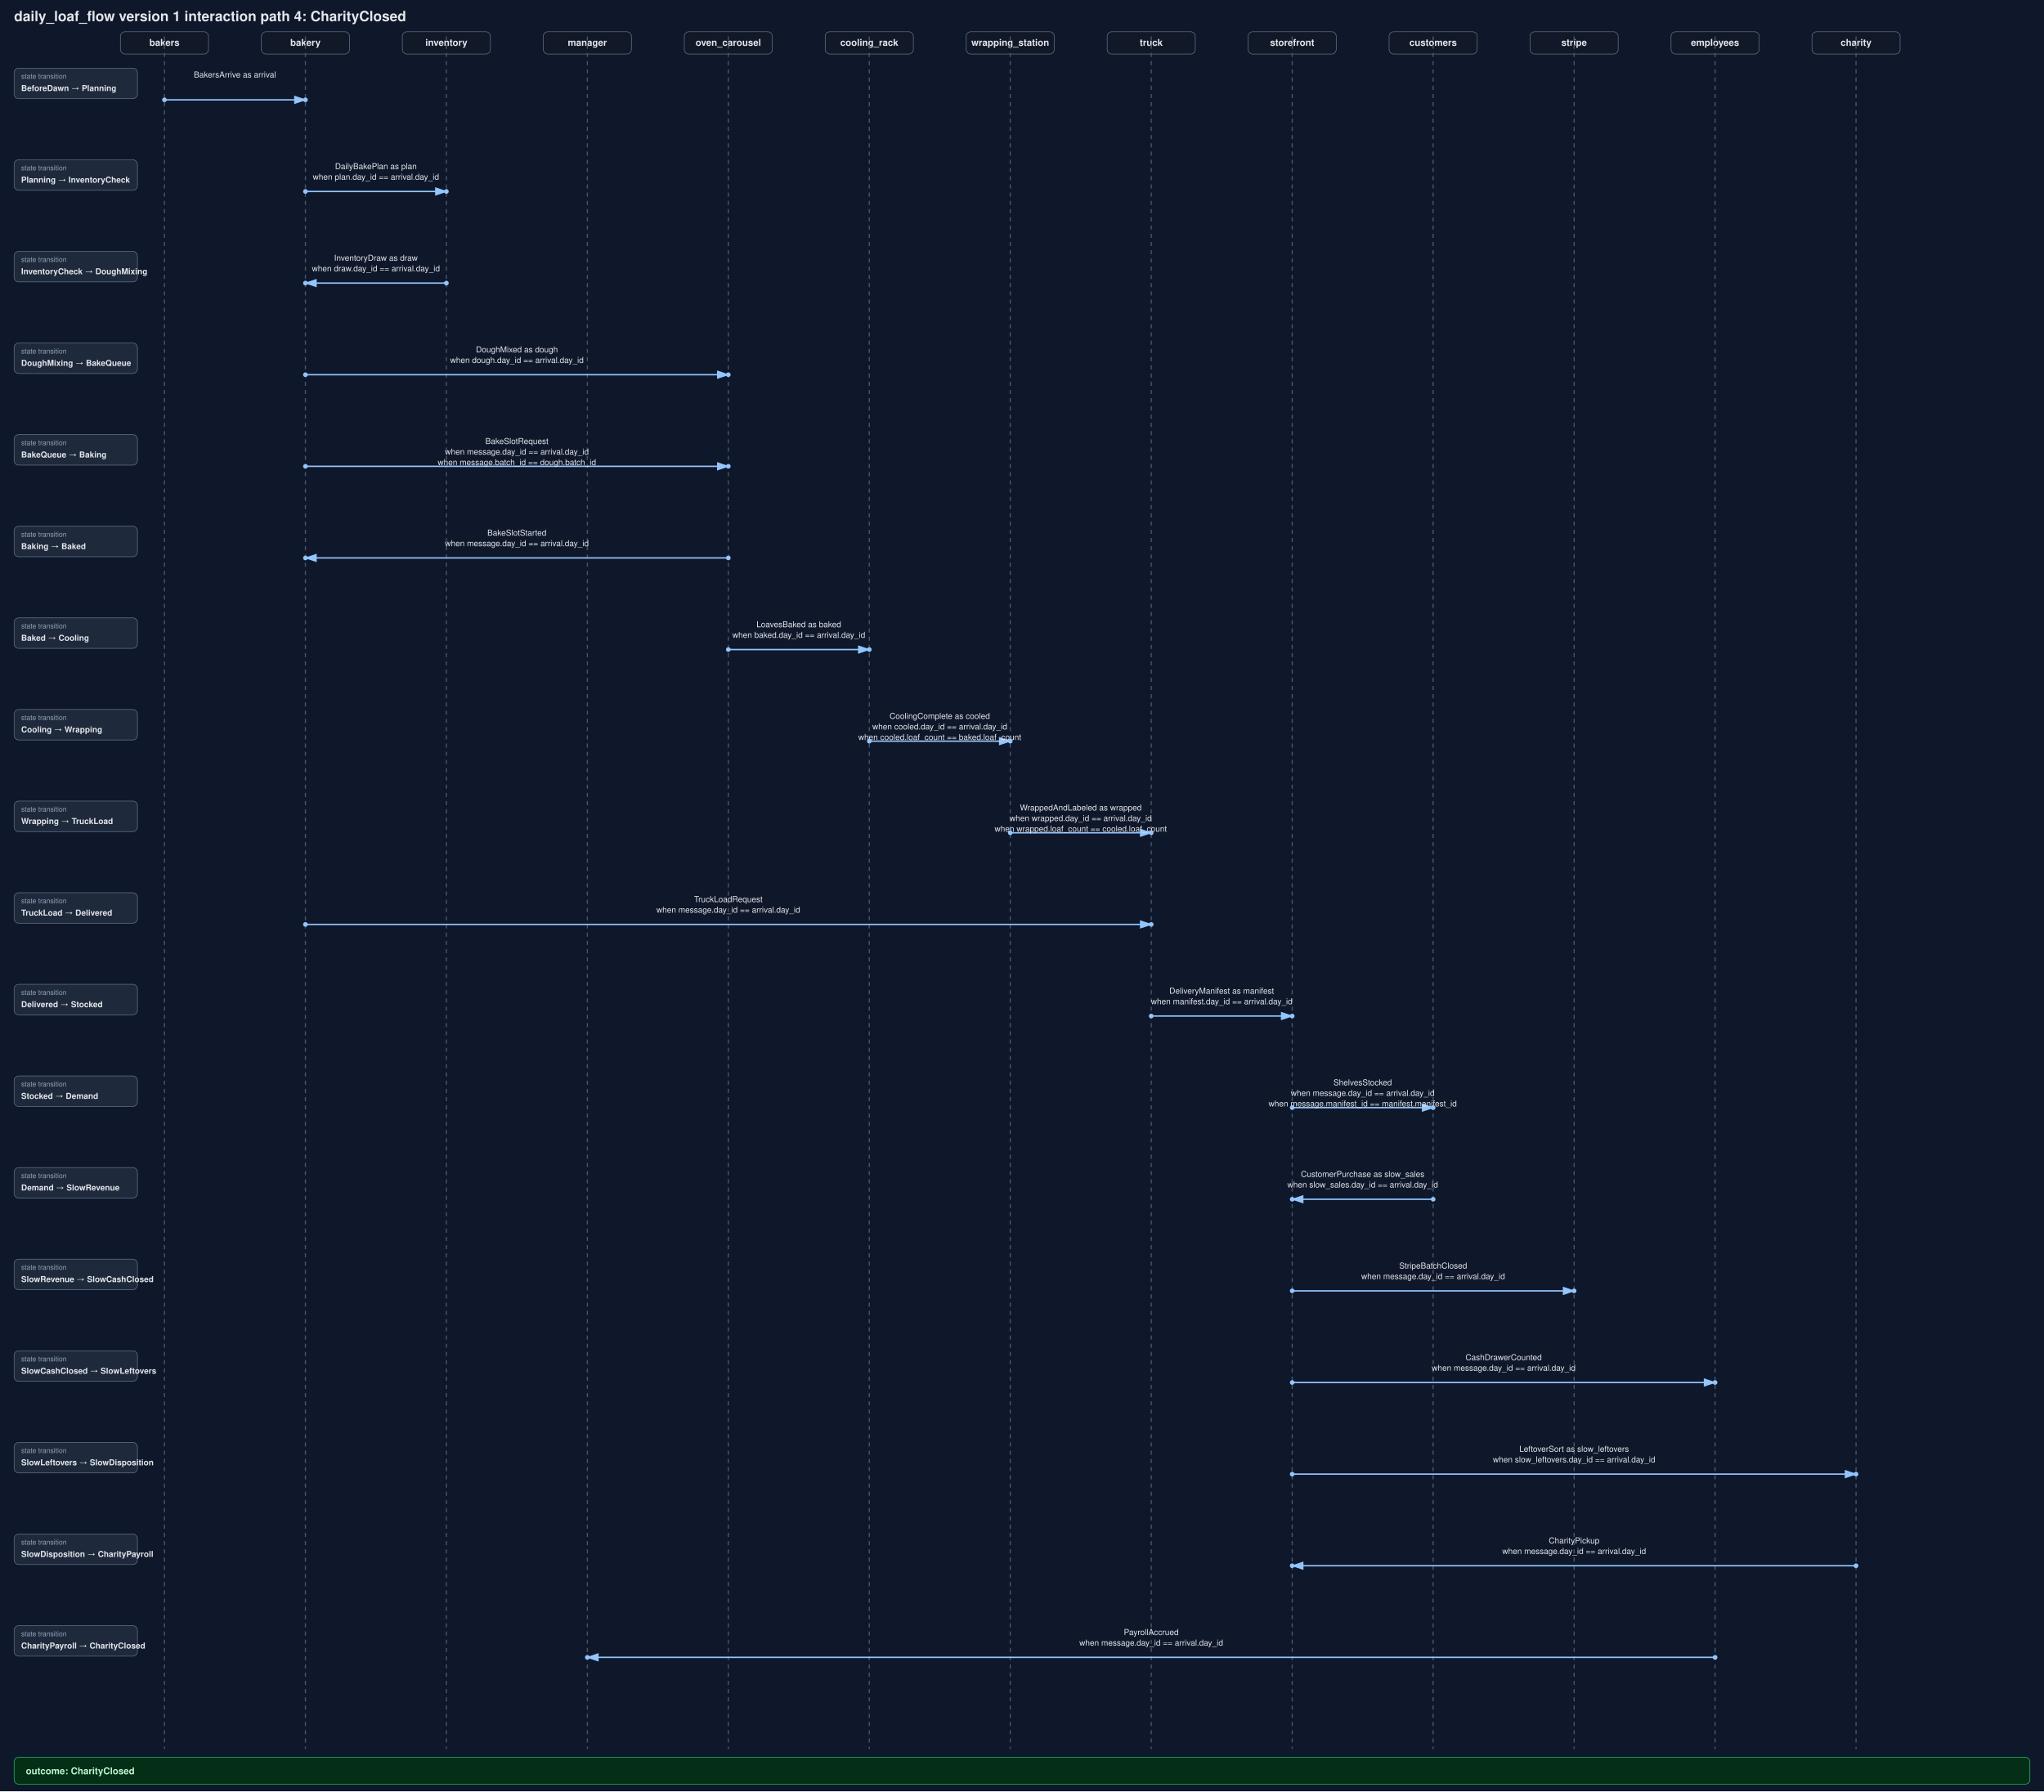
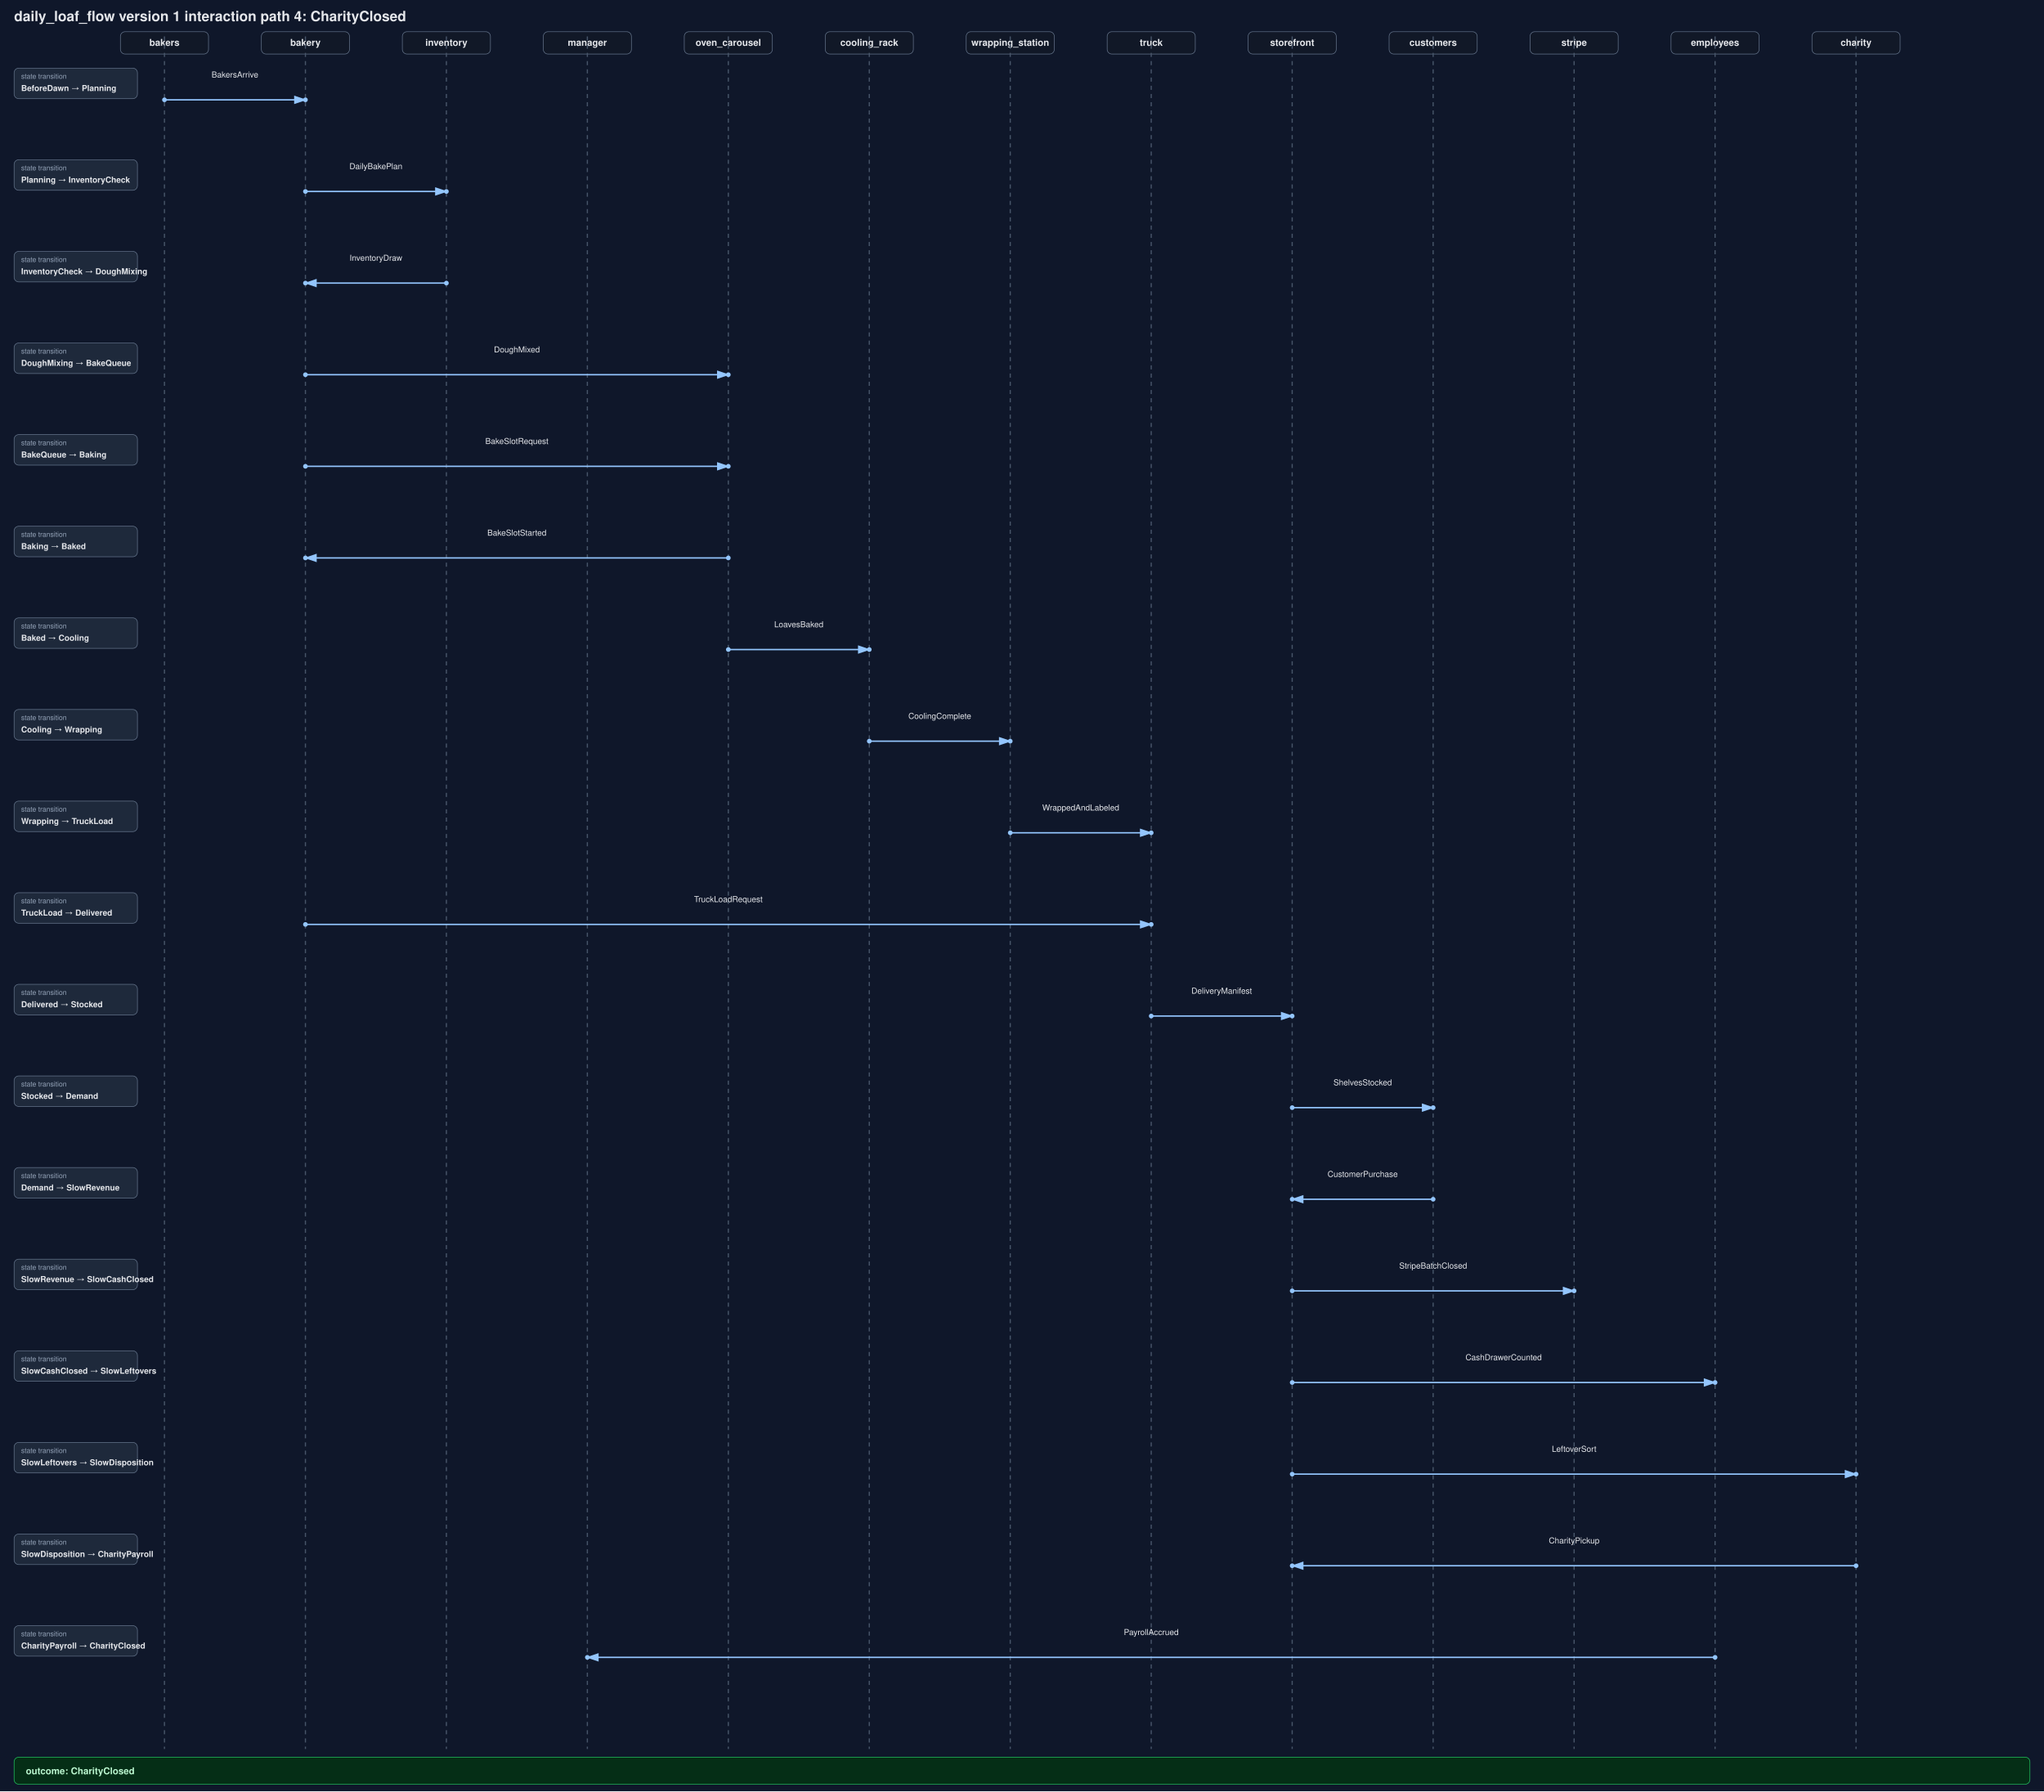
<svg xmlns="http://www.w3.org/2000/svg" width="3480" height="3050" viewBox="0 0 3480 3050">
  <defs>
    <marker id="arrow" markerWidth="10" markerHeight="10" refX="8" refY="3" orient="auto" markerUnits="strokeWidth">
      <path d="M0,0 L0,6 L9,3 z" fill="#93c5fd" />
    </marker>
  </defs>
  <rect width="100%" height="100%" fill="#0f172a" />
  <text x="24" y="36" fill="#e5e7eb" font-family="Helvetica, Arial, sans-serif" font-size="24" font-weight="700">daily_loaf_flow version 1 interaction path 4: CharityClosed</text>
  <rect x="205" y="54" width="150" height="38" rx="8" fill="#111827" stroke="#64748b" />
  <text x="280" y="78" text-anchor="middle" fill="#e5e7eb" font-family="Helvetica, Arial, sans-serif" font-size="16" font-weight="700">bakers</text>
  <line x1="280" y1="62" x2="280" y2="2978" stroke="#475569" stroke-width="2" stroke-dasharray="7 7" />
  <rect x="445" y="54" width="150" height="38" rx="8" fill="#111827" stroke="#64748b" />
  <text x="520" y="78" text-anchor="middle" fill="#e5e7eb" font-family="Helvetica, Arial, sans-serif" font-size="16" font-weight="700">bakery</text>
  <line x1="520" y1="62" x2="520" y2="2978" stroke="#475569" stroke-width="2" stroke-dasharray="7 7" />
  <rect x="685" y="54" width="150" height="38" rx="8" fill="#111827" stroke="#64748b" />
  <text x="760" y="78" text-anchor="middle" fill="#e5e7eb" font-family="Helvetica, Arial, sans-serif" font-size="16" font-weight="700">inventory</text>
  <line x1="760" y1="62" x2="760" y2="2978" stroke="#475569" stroke-width="2" stroke-dasharray="7 7" />
  <rect x="925" y="54" width="150" height="38" rx="8" fill="#111827" stroke="#64748b" />
  <text x="1000" y="78" text-anchor="middle" fill="#e5e7eb" font-family="Helvetica, Arial, sans-serif" font-size="16" font-weight="700">manager</text>
  <line x1="1000" y1="62" x2="1000" y2="2978" stroke="#475569" stroke-width="2" stroke-dasharray="7 7" />
  <rect x="1165" y="54" width="150" height="38" rx="8" fill="#111827" stroke="#64748b" />
  <text x="1240" y="78" text-anchor="middle" fill="#e5e7eb" font-family="Helvetica, Arial, sans-serif" font-size="16" font-weight="700">oven_carousel</text>
  <line x1="1240" y1="62" x2="1240" y2="2978" stroke="#475569" stroke-width="2" stroke-dasharray="7 7" />
  <rect x="1405" y="54" width="150" height="38" rx="8" fill="#111827" stroke="#64748b" />
  <text x="1480" y="78" text-anchor="middle" fill="#e5e7eb" font-family="Helvetica, Arial, sans-serif" font-size="16" font-weight="700">cooling_rack</text>
  <line x1="1480" y1="62" x2="1480" y2="2978" stroke="#475569" stroke-width="2" stroke-dasharray="7 7" />
  <rect x="1645" y="54" width="150" height="38" rx="8" fill="#111827" stroke="#64748b" />
  <text x="1720" y="78" text-anchor="middle" fill="#e5e7eb" font-family="Helvetica, Arial, sans-serif" font-size="16" font-weight="700">wrapping_station</text>
  <line x1="1720" y1="62" x2="1720" y2="2978" stroke="#475569" stroke-width="2" stroke-dasharray="7 7" />
  <rect x="1885" y="54" width="150" height="38" rx="8" fill="#111827" stroke="#64748b" />
  <text x="1960" y="78" text-anchor="middle" fill="#e5e7eb" font-family="Helvetica, Arial, sans-serif" font-size="16" font-weight="700">truck</text>
  <line x1="1960" y1="62" x2="1960" y2="2978" stroke="#475569" stroke-width="2" stroke-dasharray="7 7" />
  <rect x="2125" y="54" width="150" height="38" rx="8" fill="#111827" stroke="#64748b" />
  <text x="2200" y="78" text-anchor="middle" fill="#e5e7eb" font-family="Helvetica, Arial, sans-serif" font-size="16" font-weight="700">storefront</text>
  <line x1="2200" y1="62" x2="2200" y2="2978" stroke="#475569" stroke-width="2" stroke-dasharray="7 7" />
  <rect x="2365" y="54" width="150" height="38" rx="8" fill="#111827" stroke="#64748b" />
  <text x="2440" y="78" text-anchor="middle" fill="#e5e7eb" font-family="Helvetica, Arial, sans-serif" font-size="16" font-weight="700">customers</text>
  <line x1="2440" y1="62" x2="2440" y2="2978" stroke="#475569" stroke-width="2" stroke-dasharray="7 7" />
  <rect x="2605" y="54" width="150" height="38" rx="8" fill="#111827" stroke="#64748b" />
  <text x="2680" y="78" text-anchor="middle" fill="#e5e7eb" font-family="Helvetica, Arial, sans-serif" font-size="16" font-weight="700">stripe</text>
  <line x1="2680" y1="62" x2="2680" y2="2978" stroke="#475569" stroke-width="2" stroke-dasharray="7 7" />
  <rect x="2845" y="54" width="150" height="38" rx="8" fill="#111827" stroke="#64748b" />
  <text x="2920" y="78" text-anchor="middle" fill="#e5e7eb" font-family="Helvetica, Arial, sans-serif" font-size="16" font-weight="700">employees</text>
  <line x1="2920" y1="62" x2="2920" y2="2978" stroke="#475569" stroke-width="2" stroke-dasharray="7 7" />
  <rect x="3085" y="54" width="150" height="38" rx="8" fill="#111827" stroke="#64748b" />
  <text x="3160" y="78" text-anchor="middle" fill="#e5e7eb" font-family="Helvetica, Arial, sans-serif" font-size="16" font-weight="700">charity</text>
  <line x1="3160" y1="62" x2="3160" y2="2978" stroke="#475569" stroke-width="2" stroke-dasharray="7 7" />
  <rect x="24" y="116" width="210" height="52" rx="8" fill="#1e293b" stroke="#64748b" />
  <text x="36" y="134" fill="#94a3b8" font-family="Helvetica, Arial, sans-serif" font-size="12">state transition</text>
  <text x="36" y="155" fill="#e5e7eb" font-family="Helvetica, Arial, sans-serif" font-size="14" font-weight="700">BeforeDawn → Planning</text>
  <line x1="280" y1="170" x2="520" y2="170" stroke="#93c5fd" stroke-width="2.4" marker-end="url(#arrow)" />
-   <text x="400" y="132" text-anchor="middle" fill="#e5e7eb" font-family="Helvetica, Arial, sans-serif" font-size="14">BakersArrive as arrival</text>
+   <text x="400" y="132" text-anchor="middle" fill="#e5e7eb" font-family="Helvetica, Arial, sans-serif" font-size="14">BakersArrive</text>
  <circle cx="280" cy="170" r="4" fill="#93c5fd" />
  <circle cx="520" cy="170" r="4" fill="#93c5fd" />
  <rect x="24" y="272" width="210" height="52" rx="8" fill="#1e293b" stroke="#64748b" />
  <text x="36" y="290" fill="#94a3b8" font-family="Helvetica, Arial, sans-serif" font-size="12">state transition</text>
  <text x="36" y="311" fill="#e5e7eb" font-family="Helvetica, Arial, sans-serif" font-size="14" font-weight="700">Planning → InventoryCheck</text>
  <line x1="520" y1="326" x2="760" y2="326" stroke="#93c5fd" stroke-width="2.4" marker-end="url(#arrow)" />
-   <text x="640" y="288" text-anchor="middle" fill="#e5e7eb" font-family="Helvetica, Arial, sans-serif" font-size="14">DailyBakePlan as plan</text>
-   <text x="640" y="306" text-anchor="middle" fill="#e5e7eb" font-family="Helvetica, Arial, sans-serif" font-size="14">when plan.day_id == arrival.day_id</text>
+   <text x="640" y="288" text-anchor="middle" fill="#e5e7eb" font-family="Helvetica, Arial, sans-serif" font-size="14">DailyBakePlan</text>
  <circle cx="520" cy="326" r="4" fill="#93c5fd" />
  <circle cx="760" cy="326" r="4" fill="#93c5fd" />
  <rect x="24" y="428" width="210" height="52" rx="8" fill="#1e293b" stroke="#64748b" />
  <text x="36" y="446" fill="#94a3b8" font-family="Helvetica, Arial, sans-serif" font-size="12">state transition</text>
  <text x="36" y="467" fill="#e5e7eb" font-family="Helvetica, Arial, sans-serif" font-size="14" font-weight="700">InventoryCheck → DoughMixing</text>
  <line x1="760" y1="482" x2="520" y2="482" stroke="#93c5fd" stroke-width="2.4" marker-end="url(#arrow)" />
-   <text x="640" y="444" text-anchor="middle" fill="#e5e7eb" font-family="Helvetica, Arial, sans-serif" font-size="14">InventoryDraw as draw</text>
-   <text x="640" y="462" text-anchor="middle" fill="#e5e7eb" font-family="Helvetica, Arial, sans-serif" font-size="14">when draw.day_id == arrival.day_id</text>
+   <text x="640" y="444" text-anchor="middle" fill="#e5e7eb" font-family="Helvetica, Arial, sans-serif" font-size="14">InventoryDraw</text>
  <circle cx="760" cy="482" r="4" fill="#93c5fd" />
  <circle cx="520" cy="482" r="4" fill="#93c5fd" />
  <rect x="24" y="584" width="210" height="52" rx="8" fill="#1e293b" stroke="#64748b" />
  <text x="36" y="602" fill="#94a3b8" font-family="Helvetica, Arial, sans-serif" font-size="12">state transition</text>
  <text x="36" y="623" fill="#e5e7eb" font-family="Helvetica, Arial, sans-serif" font-size="14" font-weight="700">DoughMixing → BakeQueue</text>
  <line x1="520" y1="638" x2="1240" y2="638" stroke="#93c5fd" stroke-width="2.4" marker-end="url(#arrow)" />
-   <text x="880" y="600" text-anchor="middle" fill="#e5e7eb" font-family="Helvetica, Arial, sans-serif" font-size="14">DoughMixed as dough</text>
-   <text x="880" y="618" text-anchor="middle" fill="#e5e7eb" font-family="Helvetica, Arial, sans-serif" font-size="14">when dough.day_id == arrival.day_id</text>
+   <text x="880" y="600" text-anchor="middle" fill="#e5e7eb" font-family="Helvetica, Arial, sans-serif" font-size="14">DoughMixed</text>
  <circle cx="520" cy="638" r="4" fill="#93c5fd" />
  <circle cx="1240" cy="638" r="4" fill="#93c5fd" />
  <rect x="24" y="740" width="210" height="52" rx="8" fill="#1e293b" stroke="#64748b" />
  <text x="36" y="758" fill="#94a3b8" font-family="Helvetica, Arial, sans-serif" font-size="12">state transition</text>
  <text x="36" y="779" fill="#e5e7eb" font-family="Helvetica, Arial, sans-serif" font-size="14" font-weight="700">BakeQueue → Baking</text>
  <line x1="520" y1="794" x2="1240" y2="794" stroke="#93c5fd" stroke-width="2.4" marker-end="url(#arrow)" />
  <text x="880" y="756" text-anchor="middle" fill="#e5e7eb" font-family="Helvetica, Arial, sans-serif" font-size="14">BakeSlotRequest</text>
-   <text x="880" y="774" text-anchor="middle" fill="#e5e7eb" font-family="Helvetica, Arial, sans-serif" font-size="14">when message.day_id == arrival.day_id</text>
-   <text x="880" y="792" text-anchor="middle" fill="#e5e7eb" font-family="Helvetica, Arial, sans-serif" font-size="14">when message.batch_id == dough.batch_id</text>
  <circle cx="520" cy="794" r="4" fill="#93c5fd" />
  <circle cx="1240" cy="794" r="4" fill="#93c5fd" />
  <rect x="24" y="896" width="210" height="52" rx="8" fill="#1e293b" stroke="#64748b" />
  <text x="36" y="914" fill="#94a3b8" font-family="Helvetica, Arial, sans-serif" font-size="12">state transition</text>
  <text x="36" y="935" fill="#e5e7eb" font-family="Helvetica, Arial, sans-serif" font-size="14" font-weight="700">Baking → Baked</text>
  <line x1="1240" y1="950" x2="520" y2="950" stroke="#93c5fd" stroke-width="2.4" marker-end="url(#arrow)" />
  <text x="880" y="912" text-anchor="middle" fill="#e5e7eb" font-family="Helvetica, Arial, sans-serif" font-size="14">BakeSlotStarted</text>
-   <text x="880" y="930" text-anchor="middle" fill="#e5e7eb" font-family="Helvetica, Arial, sans-serif" font-size="14">when message.day_id == arrival.day_id</text>
  <circle cx="1240" cy="950" r="4" fill="#93c5fd" />
  <circle cx="520" cy="950" r="4" fill="#93c5fd" />
  <rect x="24" y="1052" width="210" height="52" rx="8" fill="#1e293b" stroke="#64748b" />
  <text x="36" y="1070" fill="#94a3b8" font-family="Helvetica, Arial, sans-serif" font-size="12">state transition</text>
  <text x="36" y="1091" fill="#e5e7eb" font-family="Helvetica, Arial, sans-serif" font-size="14" font-weight="700">Baked → Cooling</text>
  <line x1="1240" y1="1106" x2="1480" y2="1106" stroke="#93c5fd" stroke-width="2.4" marker-end="url(#arrow)" />
-   <text x="1360" y="1068" text-anchor="middle" fill="#e5e7eb" font-family="Helvetica, Arial, sans-serif" font-size="14">LoavesBaked as baked</text>
-   <text x="1360" y="1086" text-anchor="middle" fill="#e5e7eb" font-family="Helvetica, Arial, sans-serif" font-size="14">when baked.day_id == arrival.day_id</text>
+   <text x="1360" y="1068" text-anchor="middle" fill="#e5e7eb" font-family="Helvetica, Arial, sans-serif" font-size="14">LoavesBaked</text>
  <circle cx="1240" cy="1106" r="4" fill="#93c5fd" />
  <circle cx="1480" cy="1106" r="4" fill="#93c5fd" />
  <rect x="24" y="1208" width="210" height="52" rx="8" fill="#1e293b" stroke="#64748b" />
  <text x="36" y="1226" fill="#94a3b8" font-family="Helvetica, Arial, sans-serif" font-size="12">state transition</text>
  <text x="36" y="1247" fill="#e5e7eb" font-family="Helvetica, Arial, sans-serif" font-size="14" font-weight="700">Cooling → Wrapping</text>
  <line x1="1480" y1="1262" x2="1720" y2="1262" stroke="#93c5fd" stroke-width="2.4" marker-end="url(#arrow)" />
-   <text x="1600" y="1224" text-anchor="middle" fill="#e5e7eb" font-family="Helvetica, Arial, sans-serif" font-size="14">CoolingComplete as cooled</text>
-   <text x="1600" y="1242" text-anchor="middle" fill="#e5e7eb" font-family="Helvetica, Arial, sans-serif" font-size="14">when cooled.day_id == arrival.day_id</text>
-   <text x="1600" y="1260" text-anchor="middle" fill="#e5e7eb" font-family="Helvetica, Arial, sans-serif" font-size="14">when cooled.loaf_count == baked.loaf_count</text>
+   <text x="1600" y="1224" text-anchor="middle" fill="#e5e7eb" font-family="Helvetica, Arial, sans-serif" font-size="14">CoolingComplete</text>
  <circle cx="1480" cy="1262" r="4" fill="#93c5fd" />
  <circle cx="1720" cy="1262" r="4" fill="#93c5fd" />
  <rect x="24" y="1364" width="210" height="52" rx="8" fill="#1e293b" stroke="#64748b" />
  <text x="36" y="1382" fill="#94a3b8" font-family="Helvetica, Arial, sans-serif" font-size="12">state transition</text>
  <text x="36" y="1403" fill="#e5e7eb" font-family="Helvetica, Arial, sans-serif" font-size="14" font-weight="700">Wrapping → TruckLoad</text>
  <line x1="1720" y1="1418" x2="1960" y2="1418" stroke="#93c5fd" stroke-width="2.4" marker-end="url(#arrow)" />
-   <text x="1840" y="1380" text-anchor="middle" fill="#e5e7eb" font-family="Helvetica, Arial, sans-serif" font-size="14">WrappedAndLabeled as wrapped</text>
-   <text x="1840" y="1398" text-anchor="middle" fill="#e5e7eb" font-family="Helvetica, Arial, sans-serif" font-size="14">when wrapped.day_id == arrival.day_id</text>
-   <text x="1840" y="1416" text-anchor="middle" fill="#e5e7eb" font-family="Helvetica, Arial, sans-serif" font-size="14">when wrapped.loaf_count == cooled.loaf_count</text>
+   <text x="1840" y="1380" text-anchor="middle" fill="#e5e7eb" font-family="Helvetica, Arial, sans-serif" font-size="14">WrappedAndLabeled</text>
  <circle cx="1720" cy="1418" r="4" fill="#93c5fd" />
  <circle cx="1960" cy="1418" r="4" fill="#93c5fd" />
  <rect x="24" y="1520" width="210" height="52" rx="8" fill="#1e293b" stroke="#64748b" />
  <text x="36" y="1538" fill="#94a3b8" font-family="Helvetica, Arial, sans-serif" font-size="12">state transition</text>
  <text x="36" y="1559" fill="#e5e7eb" font-family="Helvetica, Arial, sans-serif" font-size="14" font-weight="700">TruckLoad → Delivered</text>
  <line x1="520" y1="1574" x2="1960" y2="1574" stroke="#93c5fd" stroke-width="2.4" marker-end="url(#arrow)" />
  <text x="1240" y="1536" text-anchor="middle" fill="#e5e7eb" font-family="Helvetica, Arial, sans-serif" font-size="14">TruckLoadRequest</text>
-   <text x="1240" y="1554" text-anchor="middle" fill="#e5e7eb" font-family="Helvetica, Arial, sans-serif" font-size="14">when message.day_id == arrival.day_id</text>
  <circle cx="520" cy="1574" r="4" fill="#93c5fd" />
  <circle cx="1960" cy="1574" r="4" fill="#93c5fd" />
  <rect x="24" y="1676" width="210" height="52" rx="8" fill="#1e293b" stroke="#64748b" />
  <text x="36" y="1694" fill="#94a3b8" font-family="Helvetica, Arial, sans-serif" font-size="12">state transition</text>
  <text x="36" y="1715" fill="#e5e7eb" font-family="Helvetica, Arial, sans-serif" font-size="14" font-weight="700">Delivered → Stocked</text>
  <line x1="1960" y1="1730" x2="2200" y2="1730" stroke="#93c5fd" stroke-width="2.4" marker-end="url(#arrow)" />
-   <text x="2080" y="1692" text-anchor="middle" fill="#e5e7eb" font-family="Helvetica, Arial, sans-serif" font-size="14">DeliveryManifest as manifest</text>
-   <text x="2080" y="1710" text-anchor="middle" fill="#e5e7eb" font-family="Helvetica, Arial, sans-serif" font-size="14">when manifest.day_id == arrival.day_id</text>
+   <text x="2080" y="1692" text-anchor="middle" fill="#e5e7eb" font-family="Helvetica, Arial, sans-serif" font-size="14">DeliveryManifest</text>
  <circle cx="1960" cy="1730" r="4" fill="#93c5fd" />
  <circle cx="2200" cy="1730" r="4" fill="#93c5fd" />
  <rect x="24" y="1832" width="210" height="52" rx="8" fill="#1e293b" stroke="#64748b" />
  <text x="36" y="1850" fill="#94a3b8" font-family="Helvetica, Arial, sans-serif" font-size="12">state transition</text>
  <text x="36" y="1871" fill="#e5e7eb" font-family="Helvetica, Arial, sans-serif" font-size="14" font-weight="700">Stocked → Demand</text>
  <line x1="2200" y1="1886" x2="2440" y2="1886" stroke="#93c5fd" stroke-width="2.4" marker-end="url(#arrow)" />
  <text x="2320" y="1848" text-anchor="middle" fill="#e5e7eb" font-family="Helvetica, Arial, sans-serif" font-size="14">ShelvesStocked</text>
-   <text x="2320" y="1866" text-anchor="middle" fill="#e5e7eb" font-family="Helvetica, Arial, sans-serif" font-size="14">when message.day_id == arrival.day_id</text>
-   <text x="2320" y="1884" text-anchor="middle" fill="#e5e7eb" font-family="Helvetica, Arial, sans-serif" font-size="14">when message.manifest_id == manifest.manifest_id</text>
  <circle cx="2200" cy="1886" r="4" fill="#93c5fd" />
  <circle cx="2440" cy="1886" r="4" fill="#93c5fd" />
  <rect x="24" y="1988" width="210" height="52" rx="8" fill="#1e293b" stroke="#64748b" />
  <text x="36" y="2006" fill="#94a3b8" font-family="Helvetica, Arial, sans-serif" font-size="12">state transition</text>
  <text x="36" y="2027" fill="#e5e7eb" font-family="Helvetica, Arial, sans-serif" font-size="14" font-weight="700">Demand → SlowRevenue</text>
  <line x1="2440" y1="2042" x2="2200" y2="2042" stroke="#93c5fd" stroke-width="2.4" marker-end="url(#arrow)" />
-   <text x="2320" y="2004" text-anchor="middle" fill="#e5e7eb" font-family="Helvetica, Arial, sans-serif" font-size="14">CustomerPurchase as slow_sales</text>
-   <text x="2320" y="2022" text-anchor="middle" fill="#e5e7eb" font-family="Helvetica, Arial, sans-serif" font-size="14">when slow_sales.day_id == arrival.day_id</text>
+   <text x="2320" y="2004" text-anchor="middle" fill="#e5e7eb" font-family="Helvetica, Arial, sans-serif" font-size="14">CustomerPurchase</text>
  <circle cx="2440" cy="2042" r="4" fill="#93c5fd" />
  <circle cx="2200" cy="2042" r="4" fill="#93c5fd" />
  <rect x="24" y="2144" width="210" height="52" rx="8" fill="#1e293b" stroke="#64748b" />
  <text x="36" y="2162" fill="#94a3b8" font-family="Helvetica, Arial, sans-serif" font-size="12">state transition</text>
  <text x="36" y="2183" fill="#e5e7eb" font-family="Helvetica, Arial, sans-serif" font-size="14" font-weight="700">SlowRevenue → SlowCashClosed</text>
  <line x1="2200" y1="2198" x2="2680" y2="2198" stroke="#93c5fd" stroke-width="2.4" marker-end="url(#arrow)" />
  <text x="2440" y="2160" text-anchor="middle" fill="#e5e7eb" font-family="Helvetica, Arial, sans-serif" font-size="14">StripeBatchClosed</text>
-   <text x="2440" y="2178" text-anchor="middle" fill="#e5e7eb" font-family="Helvetica, Arial, sans-serif" font-size="14">when message.day_id == arrival.day_id</text>
  <circle cx="2200" cy="2198" r="4" fill="#93c5fd" />
  <circle cx="2680" cy="2198" r="4" fill="#93c5fd" />
  <rect x="24" y="2300" width="210" height="52" rx="8" fill="#1e293b" stroke="#64748b" />
  <text x="36" y="2318" fill="#94a3b8" font-family="Helvetica, Arial, sans-serif" font-size="12">state transition</text>
  <text x="36" y="2339" fill="#e5e7eb" font-family="Helvetica, Arial, sans-serif" font-size="14" font-weight="700">SlowCashClosed → SlowLeftovers</text>
  <line x1="2200" y1="2354" x2="2920" y2="2354" stroke="#93c5fd" stroke-width="2.4" marker-end="url(#arrow)" />
  <text x="2560" y="2316" text-anchor="middle" fill="#e5e7eb" font-family="Helvetica, Arial, sans-serif" font-size="14">CashDrawerCounted</text>
-   <text x="2560" y="2334" text-anchor="middle" fill="#e5e7eb" font-family="Helvetica, Arial, sans-serif" font-size="14">when message.day_id == arrival.day_id</text>
  <circle cx="2200" cy="2354" r="4" fill="#93c5fd" />
  <circle cx="2920" cy="2354" r="4" fill="#93c5fd" />
  <rect x="24" y="2456" width="210" height="52" rx="8" fill="#1e293b" stroke="#64748b" />
  <text x="36" y="2474" fill="#94a3b8" font-family="Helvetica, Arial, sans-serif" font-size="12">state transition</text>
  <text x="36" y="2495" fill="#e5e7eb" font-family="Helvetica, Arial, sans-serif" font-size="14" font-weight="700">SlowLeftovers → SlowDisposition</text>
  <line x1="2200" y1="2510" x2="3160" y2="2510" stroke="#93c5fd" stroke-width="2.4" marker-end="url(#arrow)" />
-   <text x="2680" y="2472" text-anchor="middle" fill="#e5e7eb" font-family="Helvetica, Arial, sans-serif" font-size="14">LeftoverSort as slow_leftovers</text>
-   <text x="2680" y="2490" text-anchor="middle" fill="#e5e7eb" font-family="Helvetica, Arial, sans-serif" font-size="14">when slow_leftovers.day_id == arrival.day_id</text>
+   <text x="2680" y="2472" text-anchor="middle" fill="#e5e7eb" font-family="Helvetica, Arial, sans-serif" font-size="14">LeftoverSort</text>
  <circle cx="2200" cy="2510" r="4" fill="#93c5fd" />
  <circle cx="3160" cy="2510" r="4" fill="#93c5fd" />
  <rect x="24" y="2612" width="210" height="52" rx="8" fill="#1e293b" stroke="#64748b" />
  <text x="36" y="2630" fill="#94a3b8" font-family="Helvetica, Arial, sans-serif" font-size="12">state transition</text>
  <text x="36" y="2651" fill="#e5e7eb" font-family="Helvetica, Arial, sans-serif" font-size="14" font-weight="700">SlowDisposition → CharityPayroll</text>
  <line x1="3160" y1="2666" x2="2200" y2="2666" stroke="#93c5fd" stroke-width="2.4" marker-end="url(#arrow)" />
  <text x="2680" y="2628" text-anchor="middle" fill="#e5e7eb" font-family="Helvetica, Arial, sans-serif" font-size="14">CharityPickup</text>
-   <text x="2680" y="2646" text-anchor="middle" fill="#e5e7eb" font-family="Helvetica, Arial, sans-serif" font-size="14">when message.day_id == arrival.day_id</text>
  <circle cx="3160" cy="2666" r="4" fill="#93c5fd" />
  <circle cx="2200" cy="2666" r="4" fill="#93c5fd" />
  <rect x="24" y="2768" width="210" height="52" rx="8" fill="#1e293b" stroke="#64748b" />
  <text x="36" y="2786" fill="#94a3b8" font-family="Helvetica, Arial, sans-serif" font-size="12">state transition</text>
  <text x="36" y="2807" fill="#e5e7eb" font-family="Helvetica, Arial, sans-serif" font-size="14" font-weight="700">CharityPayroll → CharityClosed</text>
  <line x1="2920" y1="2822" x2="1000" y2="2822" stroke="#93c5fd" stroke-width="2.4" marker-end="url(#arrow)" />
  <text x="1960" y="2784" text-anchor="middle" fill="#e5e7eb" font-family="Helvetica, Arial, sans-serif" font-size="14">PayrollAccrued</text>
-   <text x="1960" y="2802" text-anchor="middle" fill="#e5e7eb" font-family="Helvetica, Arial, sans-serif" font-size="14">when message.day_id == arrival.day_id</text>
  <circle cx="2920" cy="2822" r="4" fill="#93c5fd" />
  <circle cx="1000" cy="2822" r="4" fill="#93c5fd" />
  <rect x="24" y="2992" width="3432" height="46" rx="8" fill="#052e16" stroke="#22c55e" />
  <text x="44" y="3021" fill="#bbf7d0" font-family="Helvetica, Arial, sans-serif" font-size="16" font-weight="700">outcome: CharityClosed</text>
</svg>
